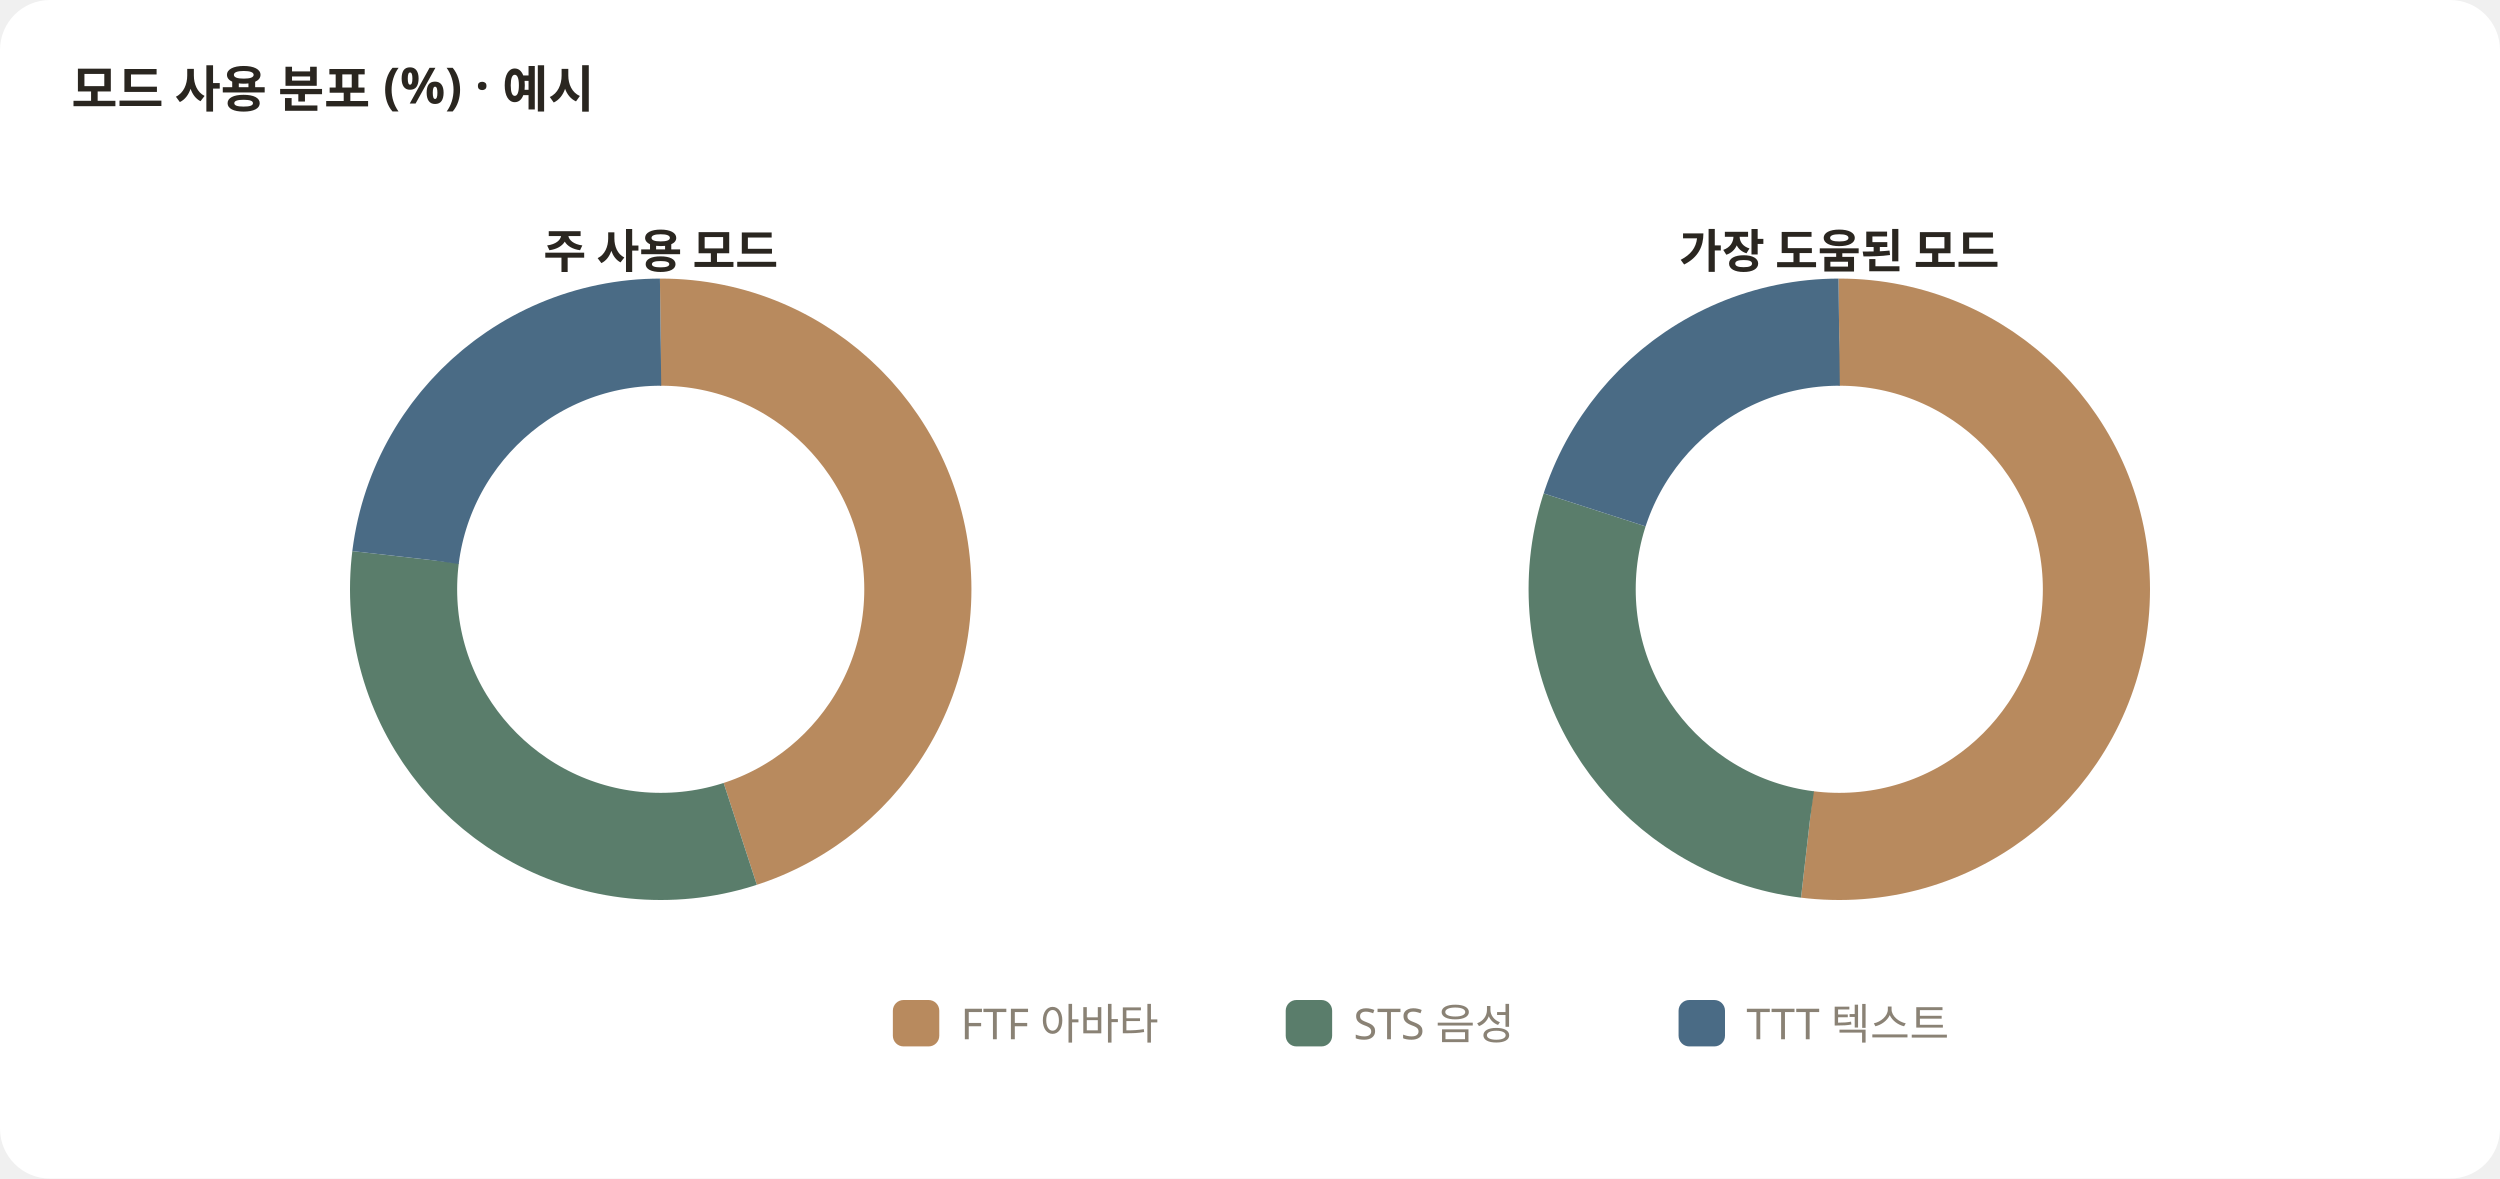
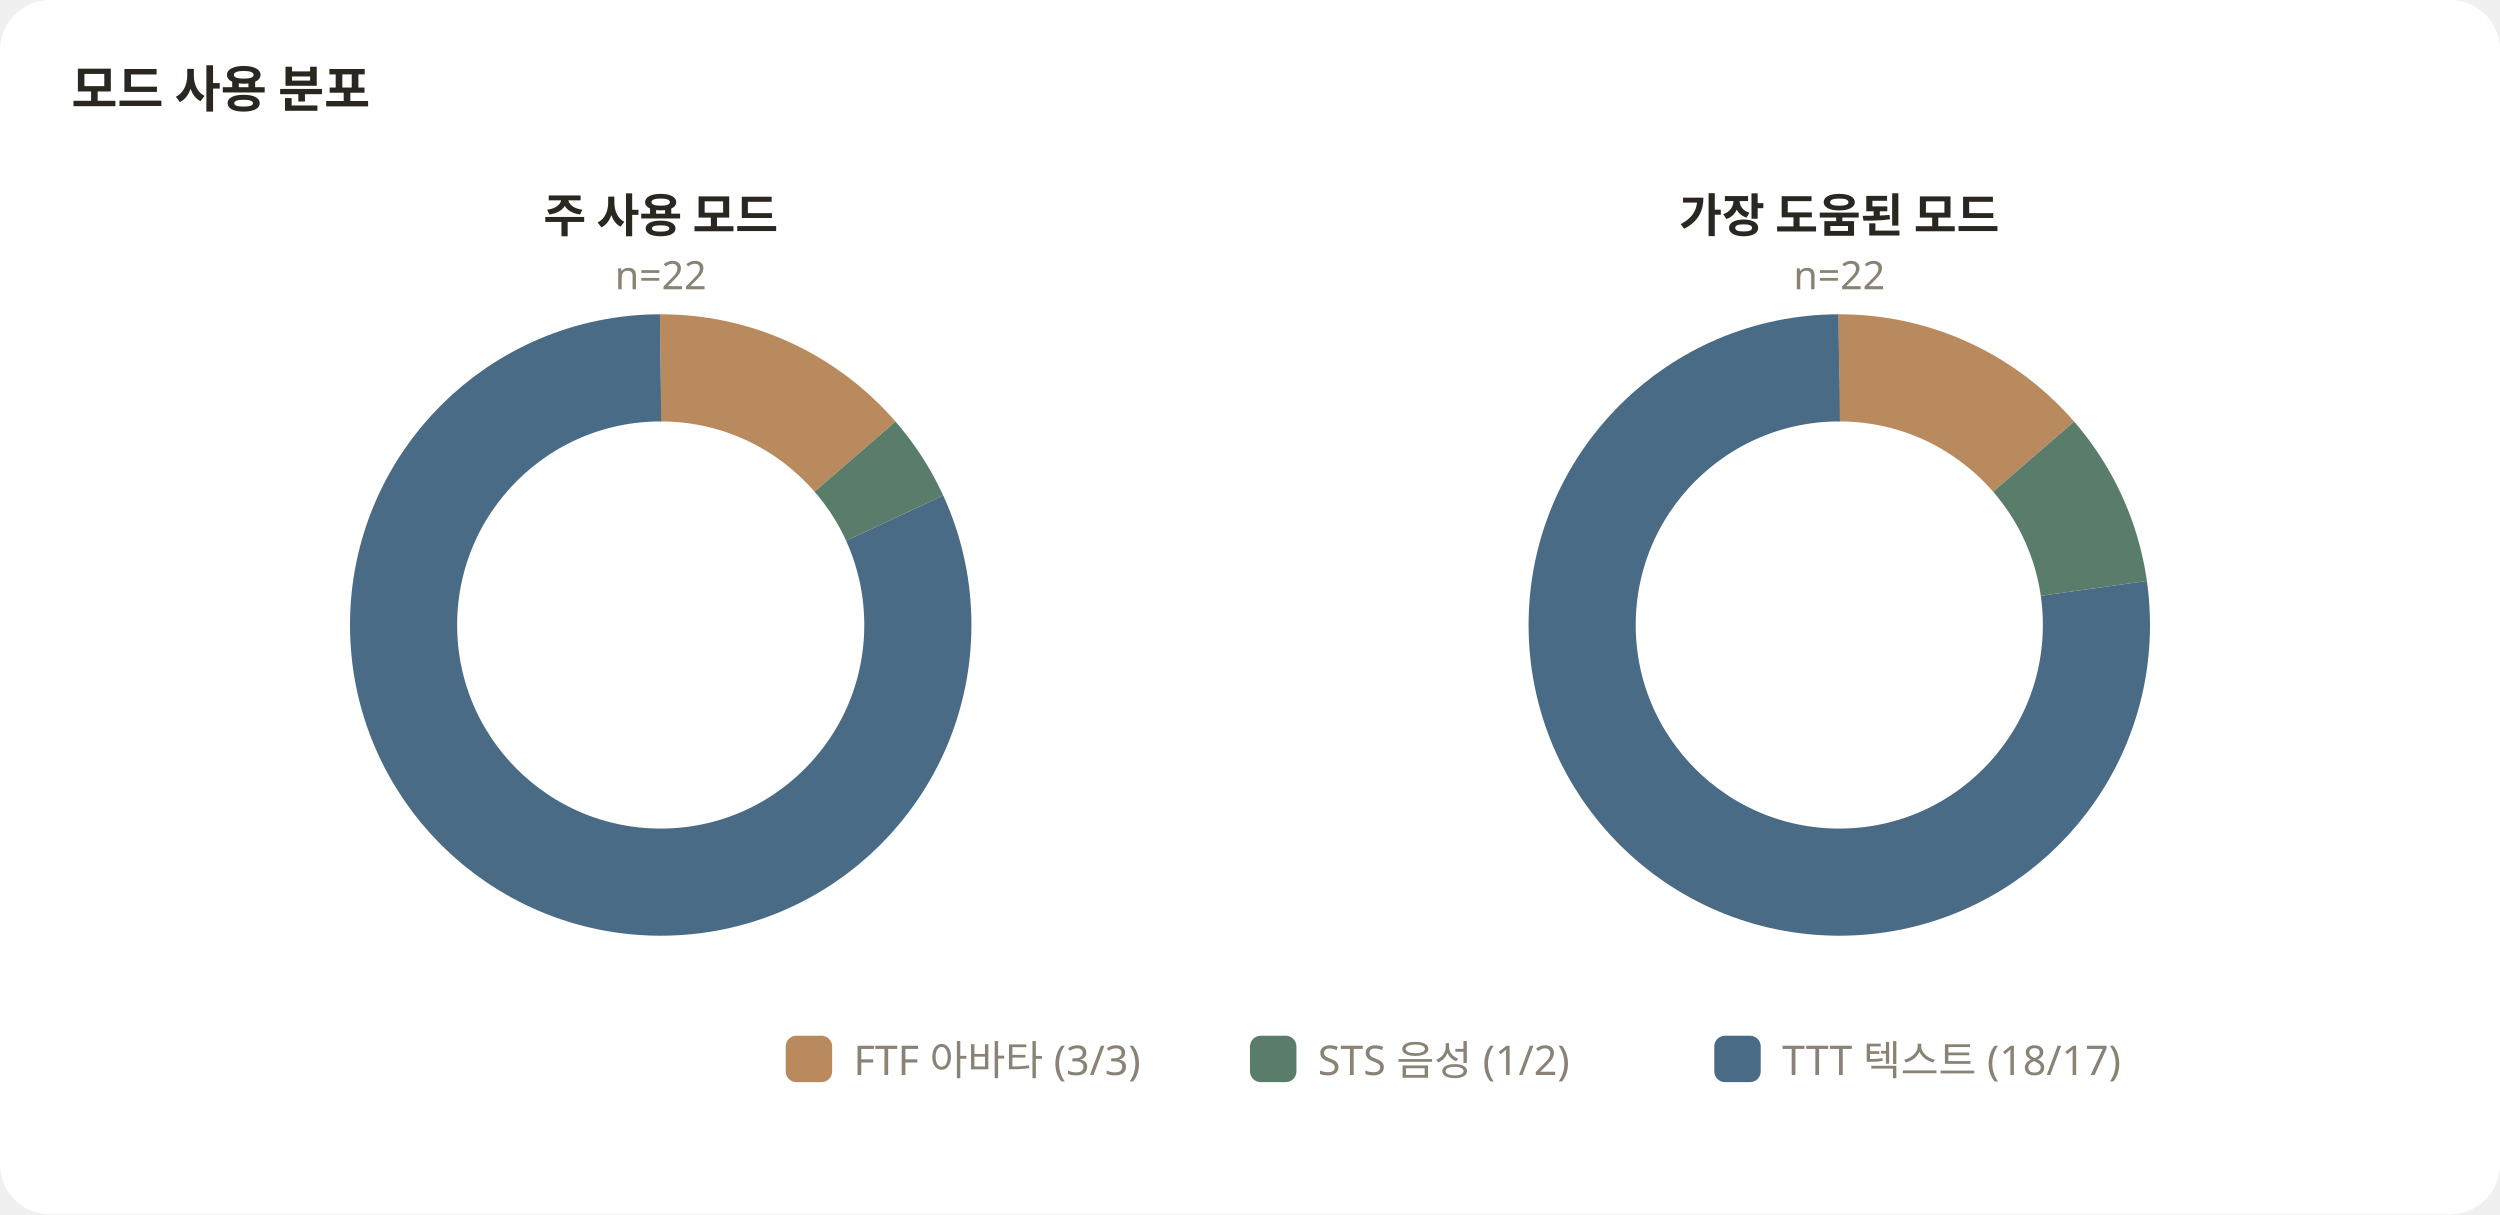
- <svg xmlns="http://www.w3.org/2000/svg" viewBox="0 0 700 330" width="100%" role="img">
-   <rect x="0" y="0" width="700" height="330" rx="14" fill="#ffffff" />
-   <text x="20.0" y="30.0" font-family="'Malgun Gothic','Pretendard','Noto Sans KR',sans-serif" font-size="14" fill="#2a2620" text-anchor="start" font-weight="700">모드 사용 분포 (%) · 예시</text>
-   <text x="185.0" y="75.0" font-family="'Malgun Gothic','Pretendard','Noto Sans KR',sans-serif" font-size="13" fill="#2a2620" text-anchor="middle" font-weight="700">주 사용 모드</text>
-   <circle cx="185" cy="165" r="72" fill="none" stroke="#b88a5e" stroke-width="30" stroke-dasharray="203.58 248.81" stroke-dashoffset="-0.00" transform="rotate(-90 185 165)" />
-   <circle cx="185" cy="165" r="72" fill="none" stroke="#5a7d6b" stroke-width="30" stroke-dasharray="144.76 307.62" stroke-dashoffset="-203.58" transform="rotate(-90 185 165)" />
-   <circle cx="185" cy="165" r="72" fill="none" stroke="#4a6b85" stroke-width="30" stroke-dasharray="104.05 348.34" stroke-dashoffset="-348.34" transform="rotate(-90 185 165)" />
-   <text x="515.0" y="75.0" font-family="'Malgun Gothic','Pretendard','Noto Sans KR',sans-serif" font-size="13" fill="#2a2620" text-anchor="middle" font-weight="700">가장 도움된 모드</text>
-   <circle cx="515" cy="165" r="72" fill="none" stroke="#b88a5e" stroke-width="30" stroke-dasharray="235.24 217.15" stroke-dashoffset="-0.00" transform="rotate(-90 515 165)" />
-   <circle cx="515" cy="165" r="72" fill="none" stroke="#5a7d6b" stroke-width="30" stroke-dasharray="126.67 325.72" stroke-dashoffset="-235.24" transform="rotate(-90 515 165)" />
-   <circle cx="515" cy="165" r="72" fill="none" stroke="#4a6b85" stroke-width="30" stroke-dasharray="90.48 361.91" stroke-dashoffset="-361.91" transform="rotate(-90 515 165)" />
-   <rect x="250" y="280" width="13" height="13" rx="3" fill="#b88a5e" />
-   <text x="269.0" y="291.0" font-family="'Malgun Gothic','Pretendard','Noto Sans KR',sans-serif" font-size="12" fill="#8a8275" text-anchor="start" font-weight="400">FTF 아바타</text>
-   <rect x="360" y="280" width="13" height="13" rx="3" fill="#5a7d6b" />
-   <text x="379.0" y="291.0" font-family="'Malgun Gothic','Pretendard','Noto Sans KR',sans-serif" font-size="12" fill="#8a8275" text-anchor="start" font-weight="400">STS 음성</text>
-   <rect x="470" y="280" width="13" height="13" rx="3" fill="#4a6b85" />
-   <text x="489.0" y="291.0" font-family="'Malgun Gothic','Pretendard','Noto Sans KR',sans-serif" font-size="12" fill="#8a8275" text-anchor="start" font-weight="400">TTT 텍스트</text>
+ <svg xmlns="http://www.w3.org/2000/svg" viewBox="0 0 700 340" width="100%" role="img">
+   <rect x="0" y="0" width="700" height="340" rx="14" fill="#ffffff" />
+   <text x="20.0" y="30.0" font-family="'Malgun Gothic','Pretendard','Noto Sans KR',sans-serif" font-size="14" fill="#2a2620" text-anchor="start" font-weight="700">모드 사용 분포</text>
+   <text x="185.0" y="65.0" font-family="'Malgun Gothic','Pretendard','Noto Sans KR',sans-serif" font-size="13" fill="#2a2620" text-anchor="middle" font-weight="700">주 사용 모드</text>
+   <text x="185.0" y="81.0" font-family="'Malgun Gothic','Pretendard','Noto Sans KR',sans-serif" font-size="11" fill="#8a8275" text-anchor="middle" font-weight="400">n=22</text>
+   <circle cx="185" cy="175" r="72" fill="none" stroke="#b88a5e" stroke-width="30" stroke-dasharray="61.69 390.70" stroke-dashoffset="-0.00" transform="rotate(-90 185 175)" />
+   <circle cx="185" cy="175" r="72" fill="none" stroke="#5a7d6b" stroke-width="30" stroke-dasharray="20.56 431.83" stroke-dashoffset="-61.69" transform="rotate(-90 185 175)" />
+   <circle cx="185" cy="175" r="72" fill="none" stroke="#4a6b85" stroke-width="30" stroke-dasharray="370.14 82.25" stroke-dashoffset="-82.25" transform="rotate(-90 185 175)" />
+   <text x="515.0" y="65.0" font-family="'Malgun Gothic','Pretendard','Noto Sans KR',sans-serif" font-size="13" fill="#2a2620" text-anchor="middle" font-weight="700">가장 도움된 모드</text>
+   <text x="515.0" y="81.0" font-family="'Malgun Gothic','Pretendard','Noto Sans KR',sans-serif" font-size="11" fill="#8a8275" text-anchor="middle" font-weight="400">n=22</text>
+   <circle cx="515" cy="175" r="72" fill="none" stroke="#b88a5e" stroke-width="30" stroke-dasharray="61.69 390.70" stroke-dashoffset="-0.00" transform="rotate(-90 515 175)" />
+   <circle cx="515" cy="175" r="72" fill="none" stroke="#5a7d6b" stroke-width="30" stroke-dasharray="41.13 411.26" stroke-dashoffset="-61.69" transform="rotate(-90 515 175)" />
+   <circle cx="515" cy="175" r="72" fill="none" stroke="#4a6b85" stroke-width="30" stroke-dasharray="349.57 102.82" stroke-dashoffset="-102.82" transform="rotate(-90 515 175)" />
+   <rect x="220" y="290" width="13" height="13" rx="3" fill="#b88a5e" />
+   <text x="239.0" y="301.0" font-family="'Malgun Gothic','Pretendard','Noto Sans KR',sans-serif" font-size="11.5" fill="#8a8275" text-anchor="start" font-weight="400">FTF 아바타 (3/3)</text>
+   <rect x="350" y="290" width="13" height="13" rx="3" fill="#5a7d6b" />
+   <text x="369.0" y="301.0" font-family="'Malgun Gothic','Pretendard','Noto Sans KR',sans-serif" font-size="11.5" fill="#8a8275" text-anchor="start" font-weight="400">STS 음성 (1/2)</text>
+   <rect x="480" y="290" width="13" height="13" rx="3" fill="#4a6b85" />
+   <text x="499.0" y="301.0" font-family="'Malgun Gothic','Pretendard','Noto Sans KR',sans-serif" font-size="11.5" fill="#8a8275" text-anchor="start" font-weight="400">TTT 텍스트 (18/17)</text>
</svg>
